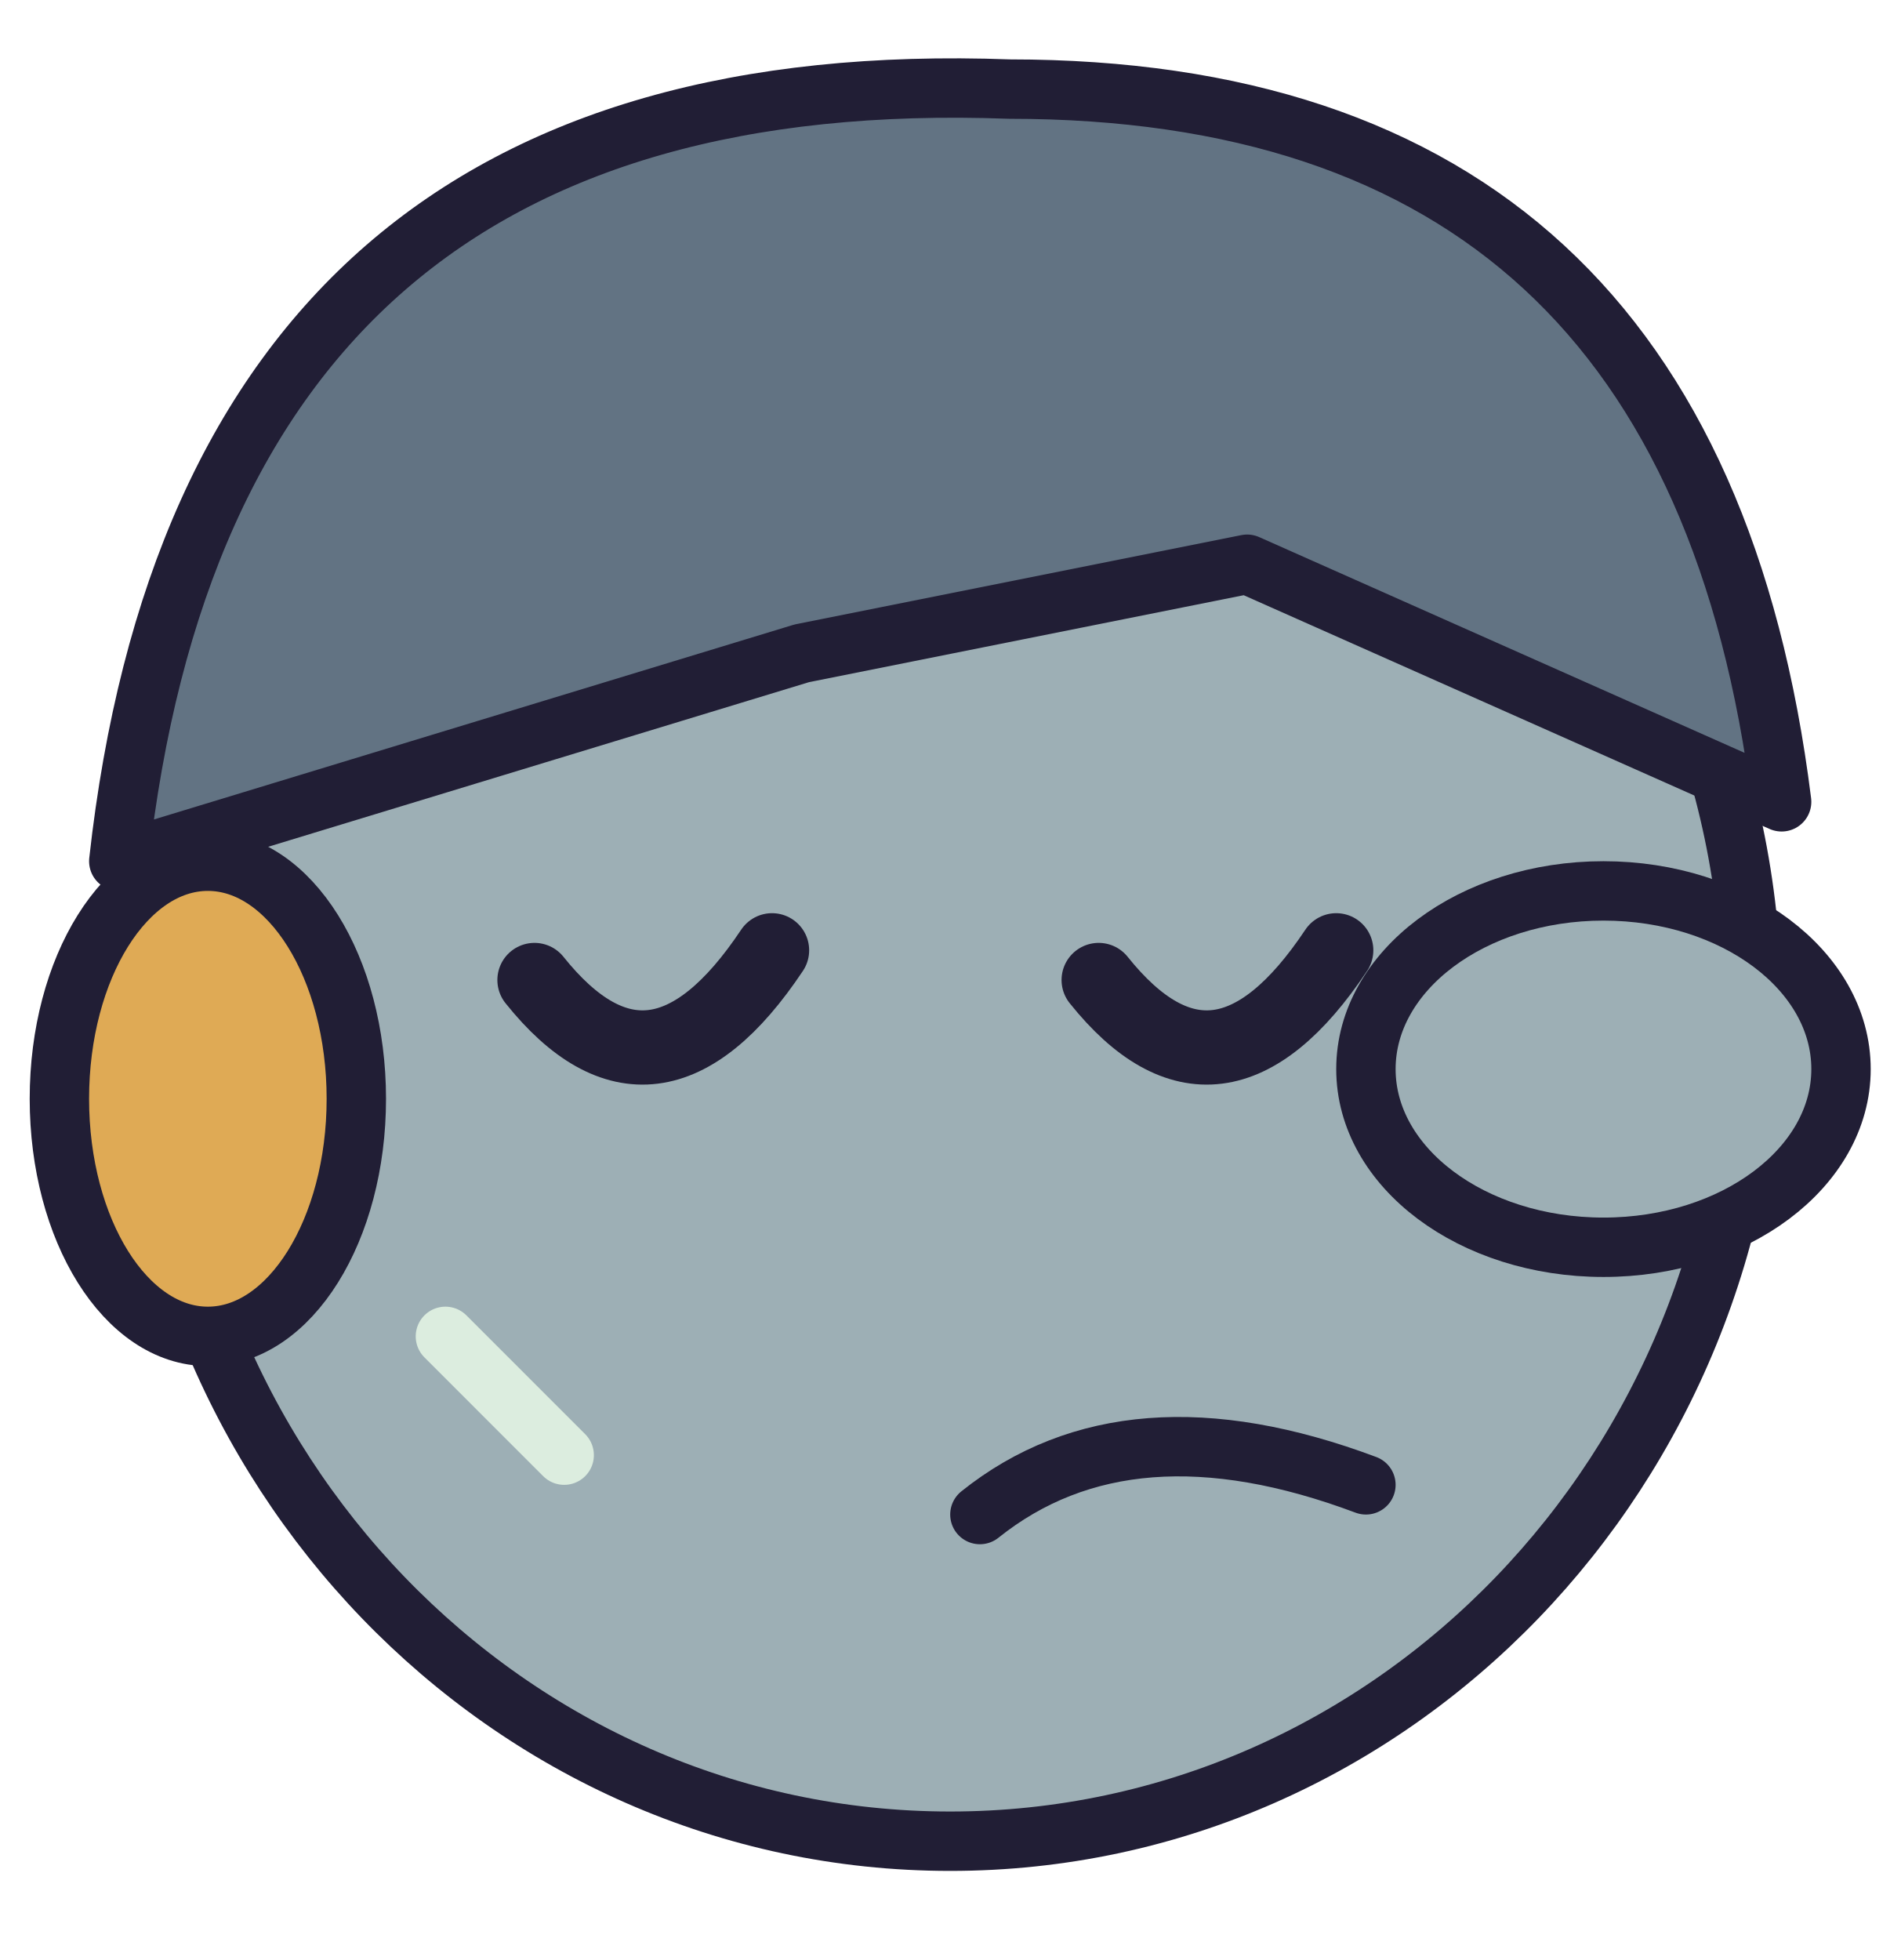
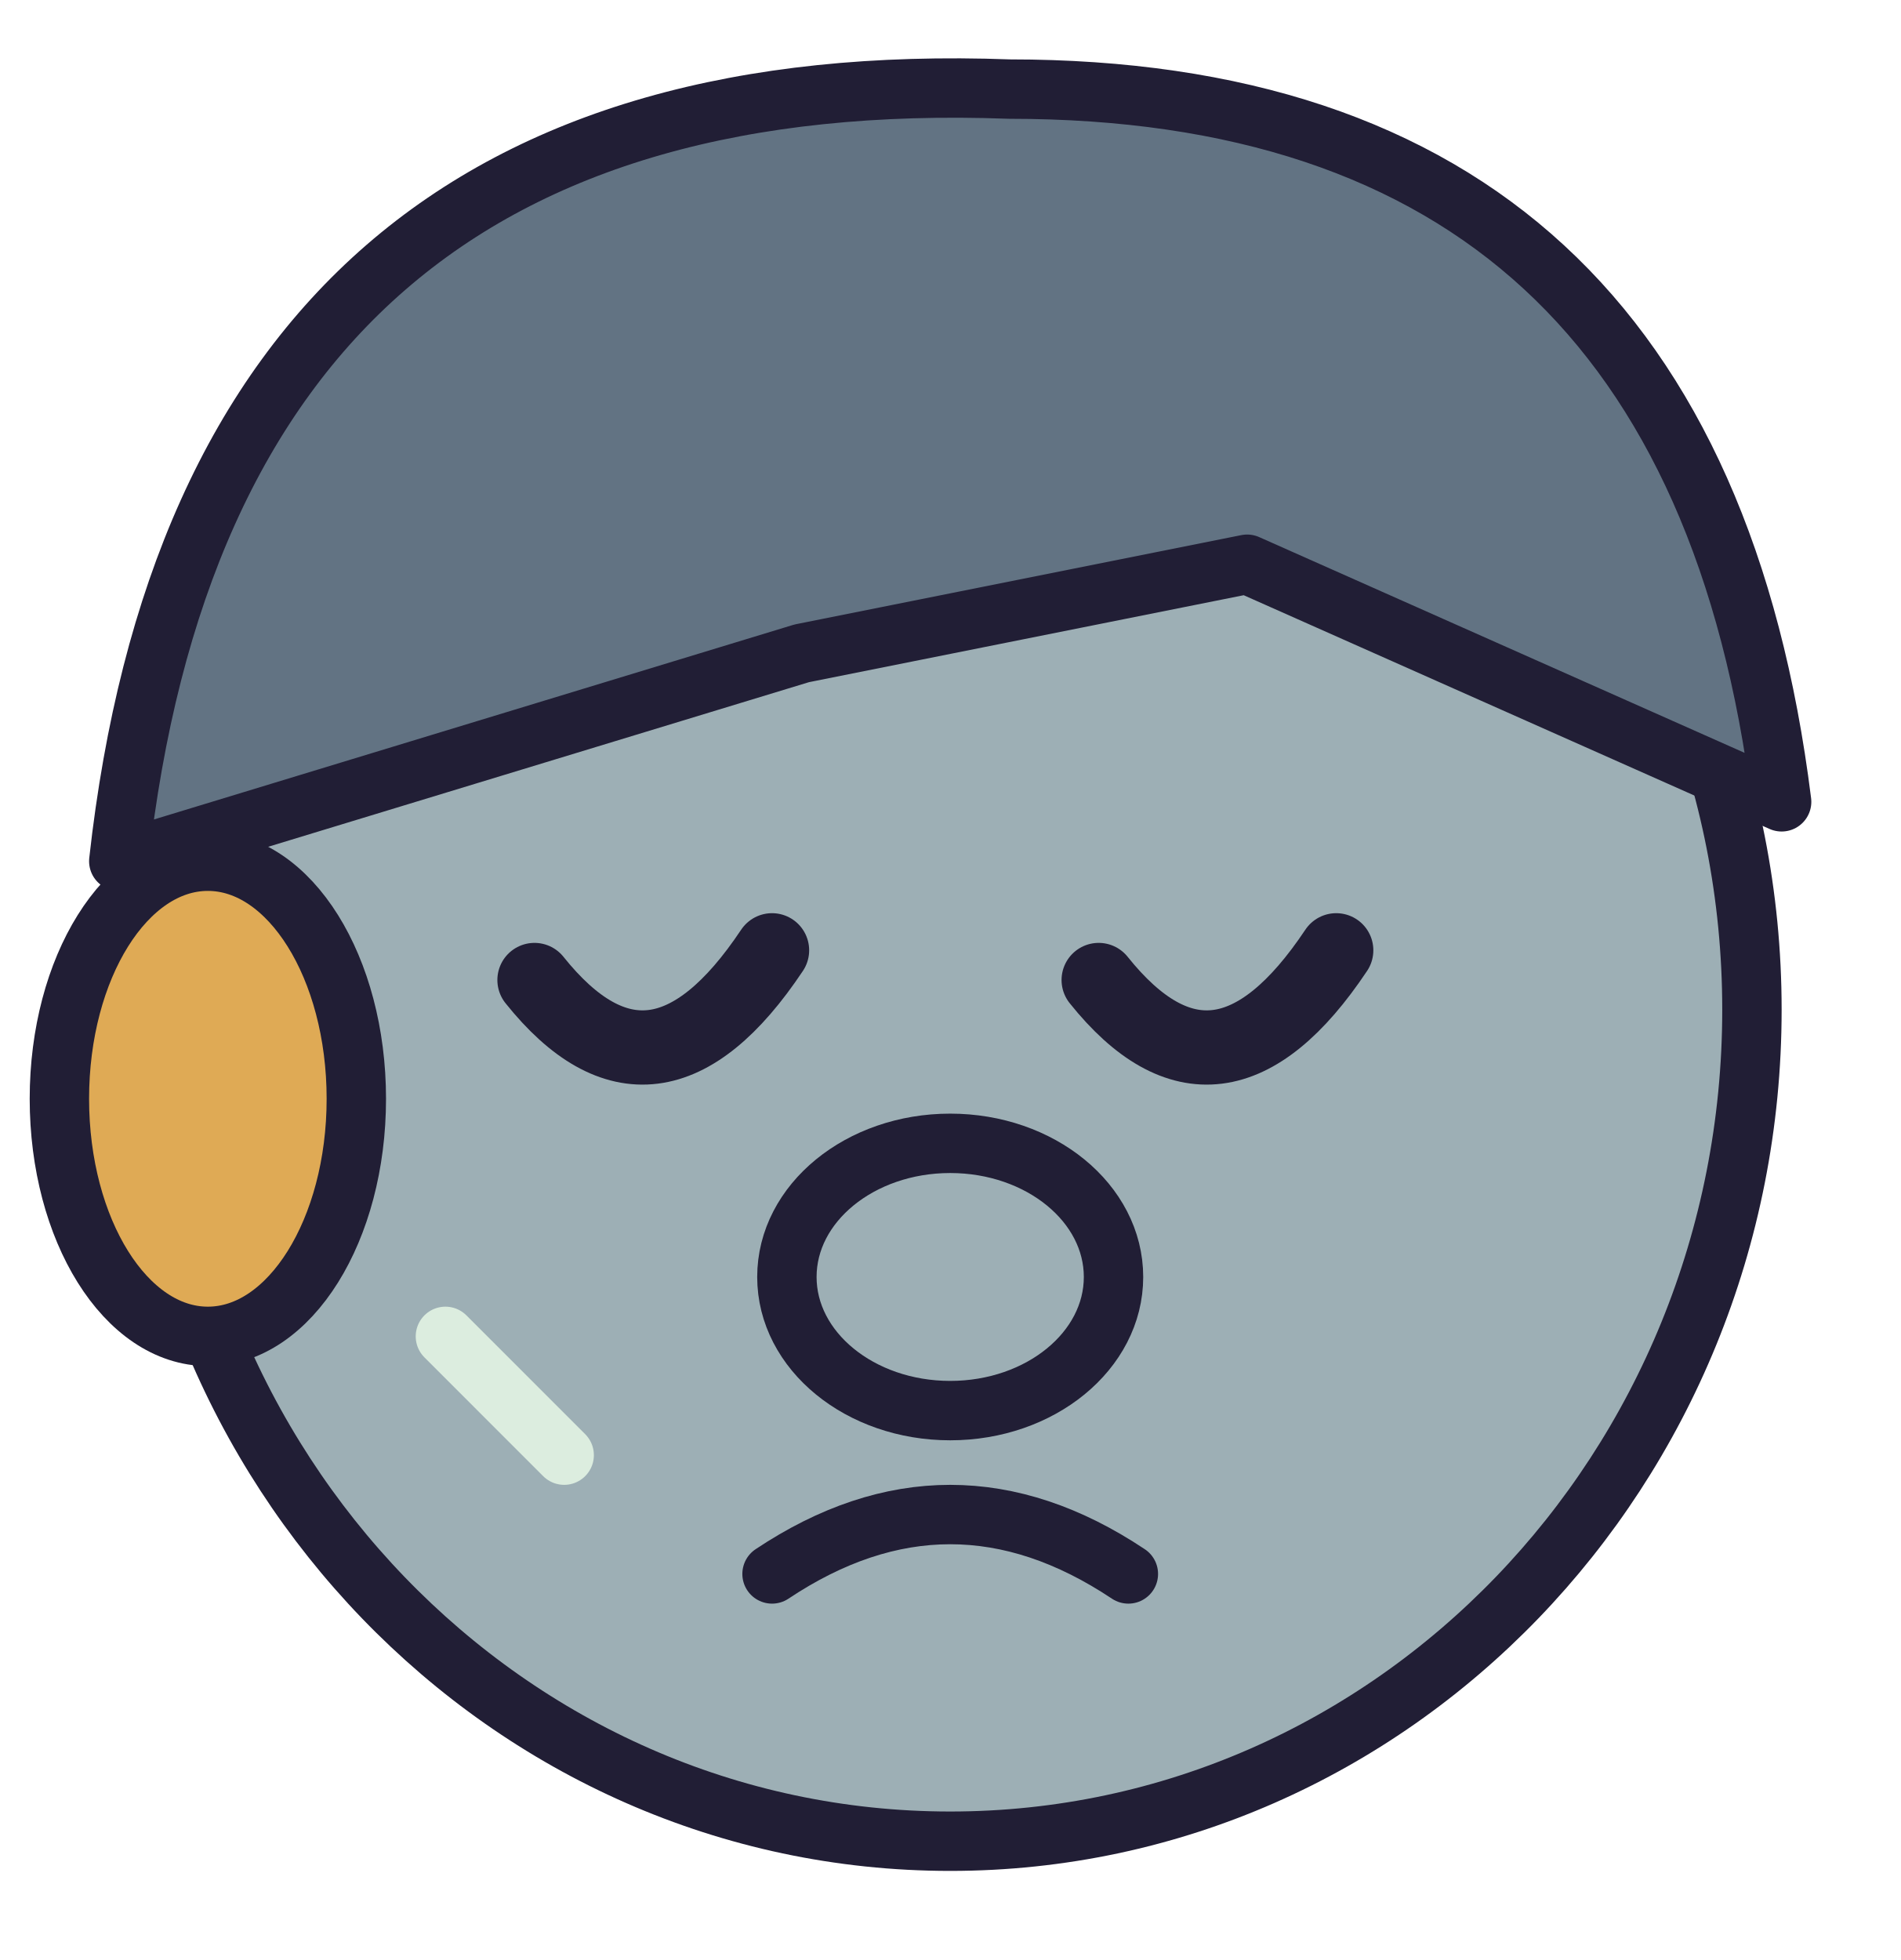
<svg xmlns="http://www.w3.org/2000/svg" width="64" height="66" viewBox="0 0 64 66">
  <ellipse cx="32" cy="34" rx="27" ry="28" fill="#9dafb5" stroke="#211e35" stroke-width="2" />
  <path d="M4 29q3 -27 30 -26 23 0 26 24l-18 -8 -15 3Z" fill="#627383" stroke="#211e35" stroke-width="2" stroke-linejoin="round" stroke-linecap="round" />
-   <ellipse cx="54" cy="36" rx="8" ry="6" fill="#9dafb5" stroke="#211e35" stroke-width="2" />
-   <path d="M33 51q5 -4 13 -1" fill="none" stroke="#211e35" stroke-width="2" stroke-linejoin="round" stroke-linecap="round" />
+   <ellipse cx="32" cy="43" rx="5.5" ry="4.5" fill="#9dafb5" stroke="#211e35" stroke-width="2" />
+   <path d="M26 53q6 -4 12 0" fill="none" stroke="#211e35" stroke-width="2" stroke-linejoin="round" stroke-linecap="round" />
  <path d="M18 33q4 5 8 -1" fill="none" stroke="#211e35" stroke-width="2.5" stroke-linejoin="round" stroke-linecap="round" />
  <path d="M37 33q4 5 8 -1" fill="none" stroke="#211e35" stroke-width="2.5" stroke-linejoin="round" stroke-linecap="round" />
  <ellipse cx="7" cy="37" rx="5" ry="8" fill="#dfaa55" stroke="#211e35" stroke-width="2" />
  <path d="M15 45l4 4" fill="none" stroke="#dceddf" stroke-width="2" stroke-linejoin="round" stroke-linecap="round" />
</svg>
